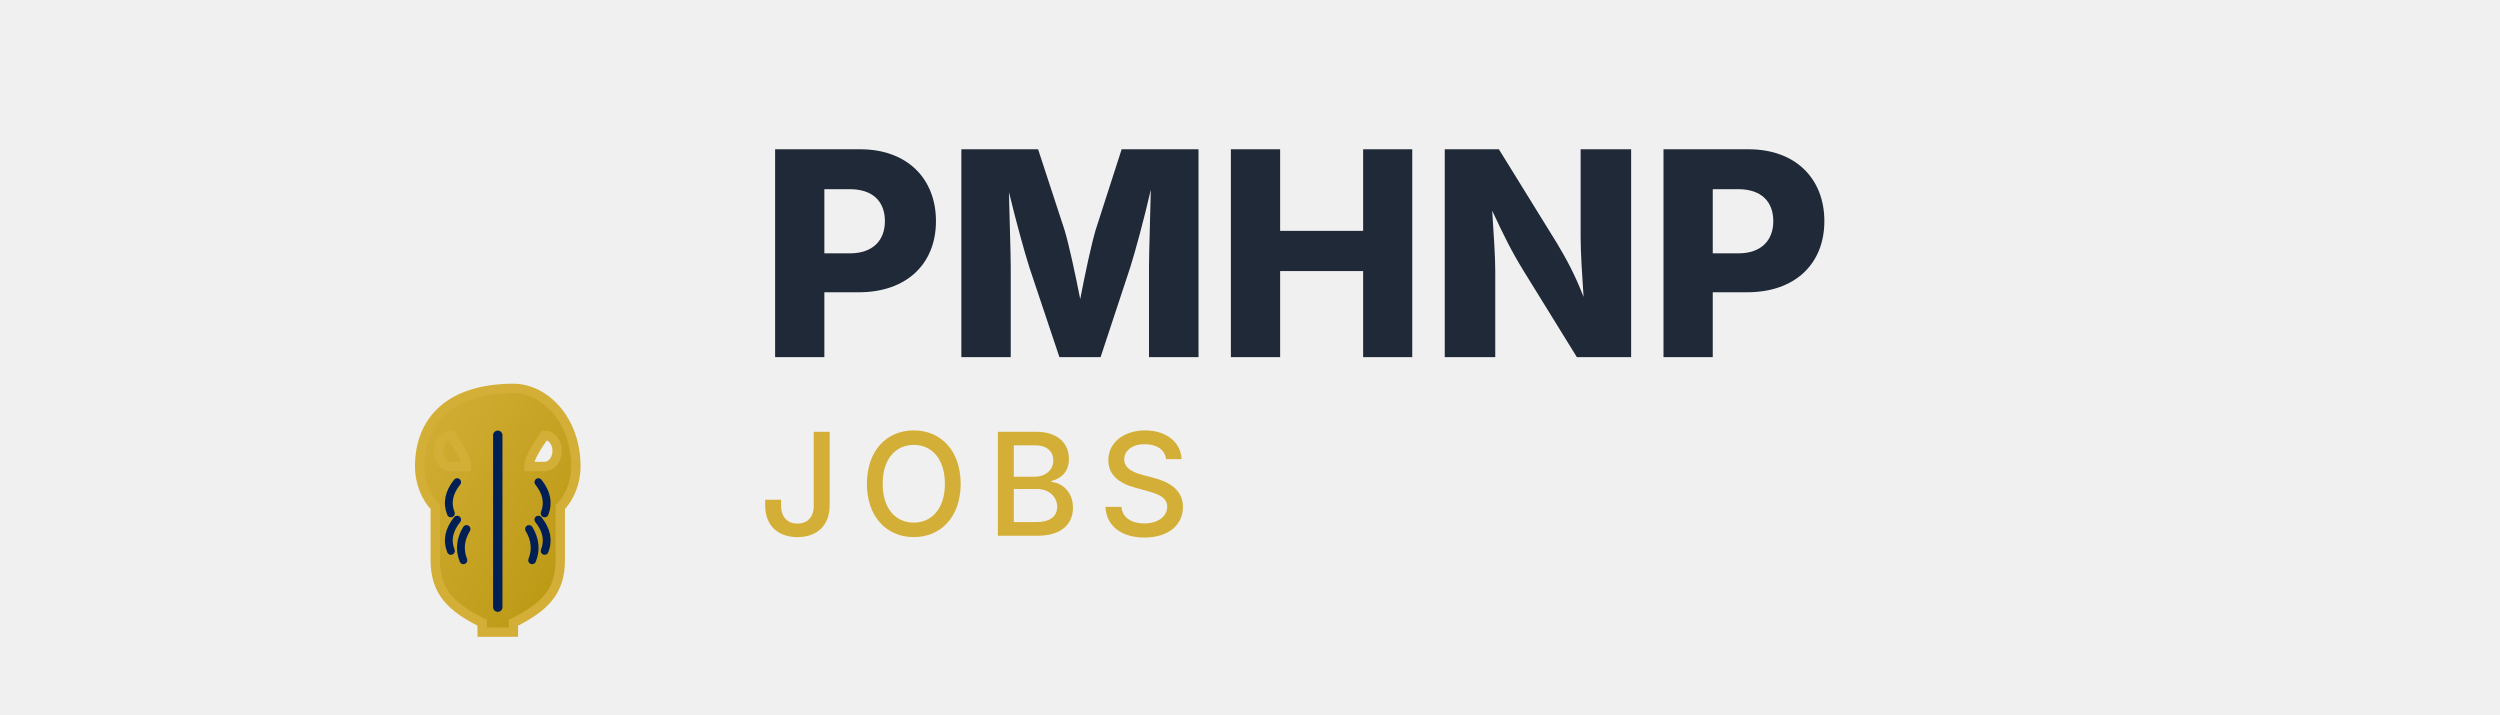
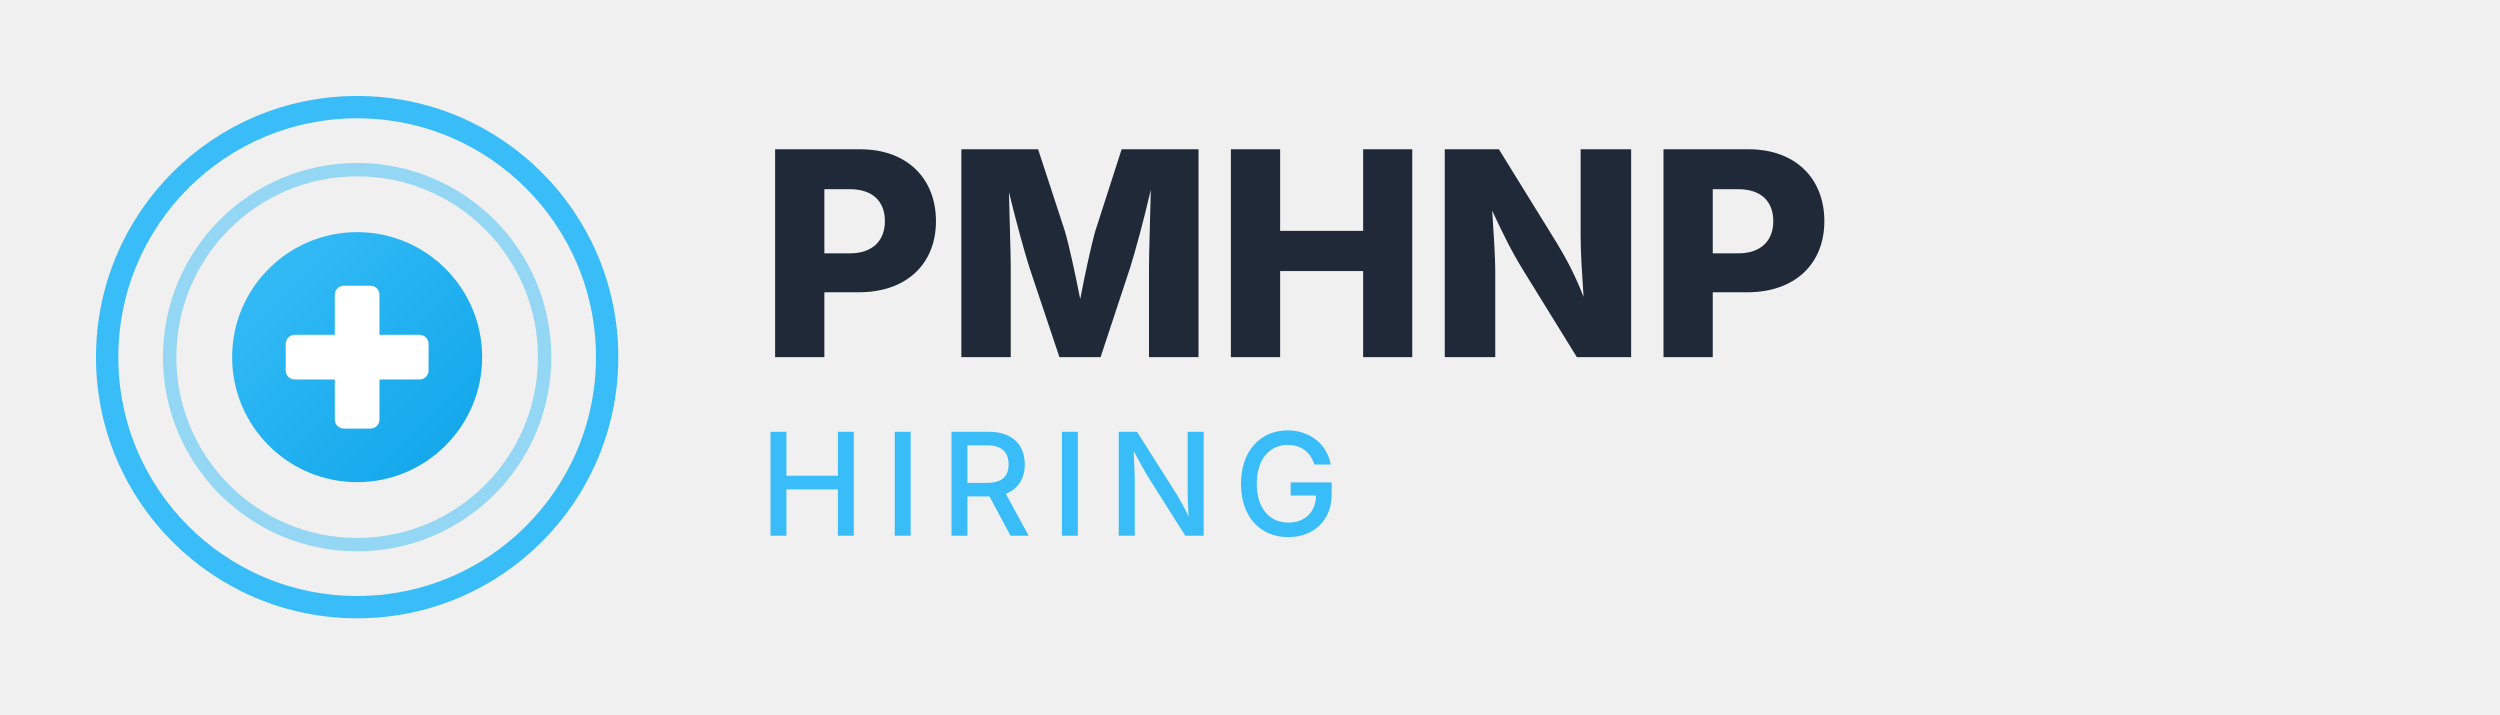
<svg xmlns="http://www.w3.org/2000/svg" viewBox="0 0 280 80" width="560" height="160">
  <defs>
-     <linearGradient id="goldGrad" x1="0%" y1="0%" x2="100%" y2="100%">
-       <stop offset="0%" style="stop-color:#D4AF37" />
-       <stop offset="100%" style="stop-color:#B8960F" />
+     <linearGradient id="blueGradDark" x1="0%" y1="0%" x2="100%" y2="100%">
+       <stop offset="0%" style="stop-color:#38bdf8" />
+       <stop offset="100%" style="stop-color:#0ea5e9" />
    </linearGradient>
  </defs>
-   <g transform="translate(40, 40) scale(0.35)">
-     <path d="M50 10 C 30 10, 20 20, 20 35 C 20 40, 22 45, 25 48 L 25 65 C 25 75, 30 80, 40 85 L 40 88 L 50 88 L 50 85 C 60 80, 65 75, 65 65 L 65 48 C 68 45, 70 40, 70 35 C 70 20, 60 10, 50 10 Z M 30 25 C 28 25, 26 27, 26 30 C 26 33, 28 35, 30 35 L 35 35 C 35 32, 32 28, 30 25 Z M 60 25 C 62 25, 64 27, 64 30 C 64 33, 62 35, 60 35 L 55 35 C 55 32, 58 28, 60 25 Z" fill="url(#goldGrad)" stroke="#D4AF37" stroke-width="3" />
-     <path d="M 32 40 Q 28 45, 30 50 M 32 52 Q 28 57, 30 62 M 35 55 Q 32 60, 34 65" fill="none" stroke="#001F54" stroke-width="2.5" stroke-linecap="round" />
-     <path d="M 58 40 Q 62 45, 60 50 M 58 52 Q 62 57, 60 62 M 55 55 Q 58 60, 56 65" fill="none" stroke="#001F54" stroke-width="2.5" stroke-linecap="round" />
-     <line x1="45" y1="25" x2="45" y2="80" stroke="#001F54" stroke-width="3" stroke-linecap="round" />
+   <g transform="translate(40, 40)">
+     <circle cx="0" cy="0" r="28" fill="none" stroke="#38bdf8" stroke-width="2.5" />
+     <circle cx="0" cy="0" r="21" fill="none" stroke="#38bdf8" stroke-width="1.5" opacity="0.5" />
+     <circle cx="0" cy="0" r="14" fill="url(#blueGradDark)" />
+     <rect x="-2.5" y="-8" width="5" height="16" fill="white" rx="1" />
+     <rect x="-8" y="-2.5" width="16" height="5" fill="white" rx="1" />
  </g>
  <text x="85" y="40" font-family="system-ui, -apple-system, 'Segoe UI', sans-serif" font-size="32" font-weight="800" fill="#1f2937">PMHNP</text>
-   <text x="85" y="60" font-family="system-ui, -apple-system, 'Segoe UI', sans-serif" font-size="16" font-weight="500" letter-spacing="2" fill="#D4AF37">JOBS</text>
+   <text x="85" y="60" font-family="system-ui, -apple-system, 'Segoe UI', sans-serif" font-size="16" font-weight="500" letter-spacing="2" fill="#38bdf8">HIRING</text>
</svg>
